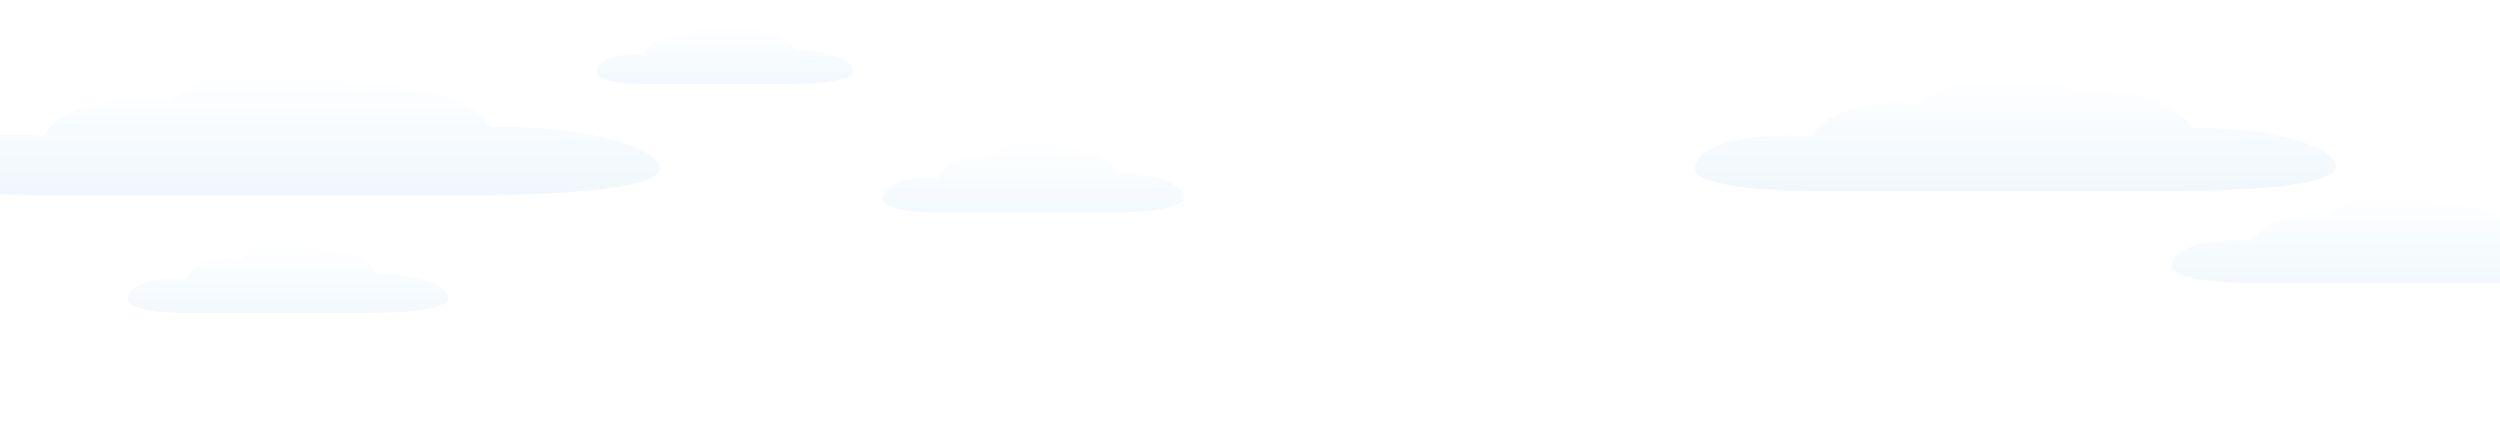
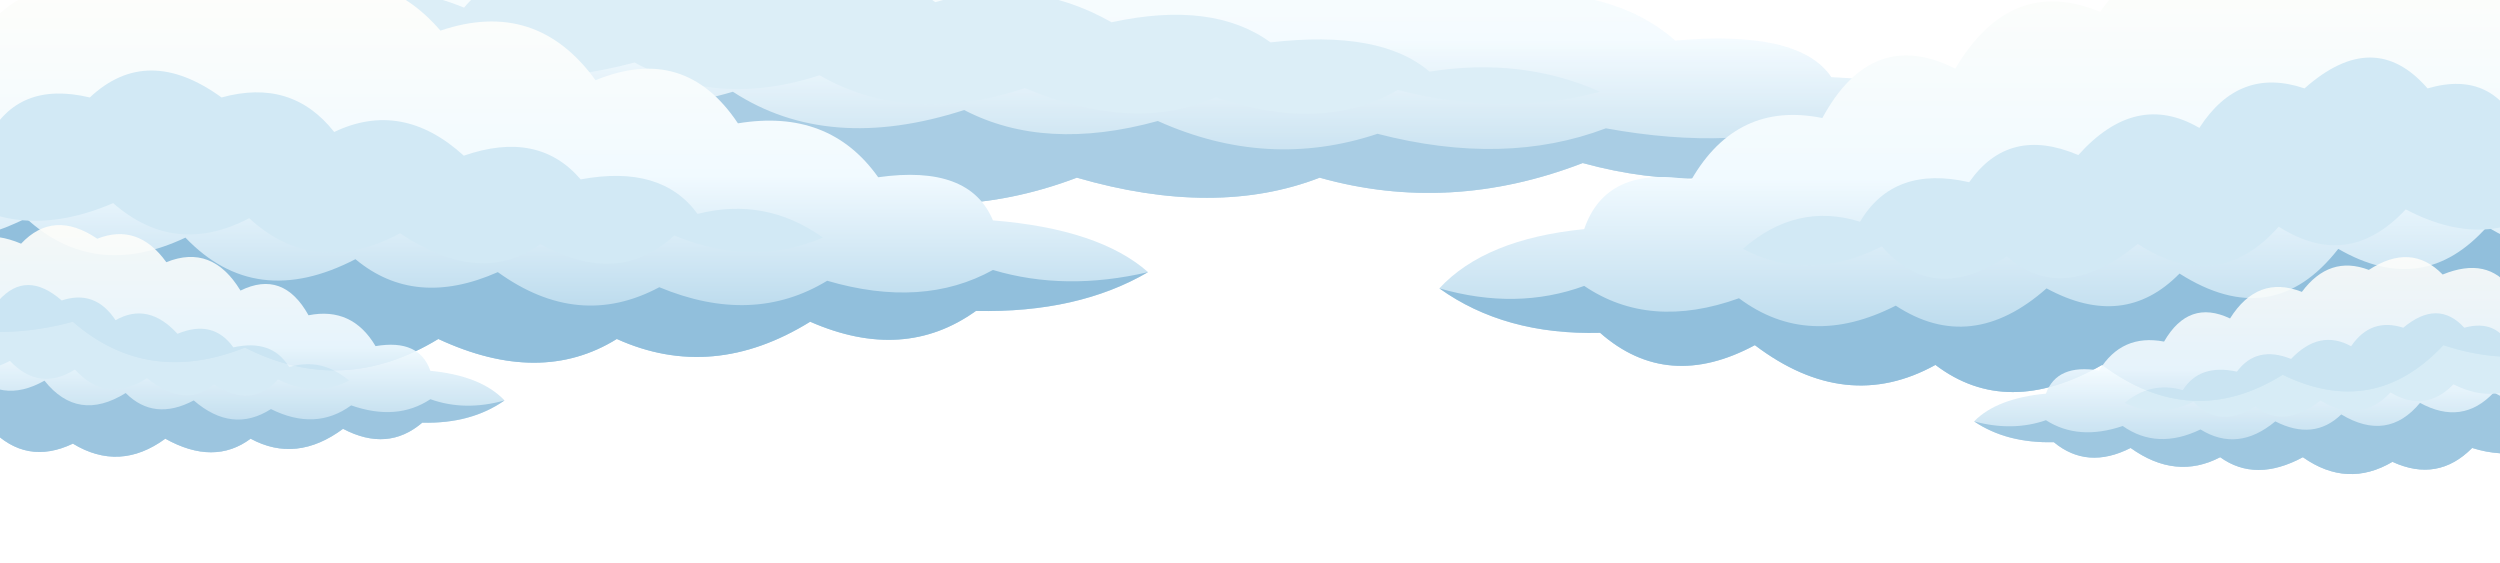
- <svg xmlns="http://www.w3.org/2000/svg" viewBox="0 0 1600 280">
+ <svg xmlns="http://www.w3.org/2000/svg" viewBox="0 0 1600 360">
  <defs>
-     <linearGradient id="white" x2="0" y2="1">
-       <stop stop-color="#fff" />
-       <stop offset="1" stop-color="#f0f7fc" />
+     <linearGradient id="cloud-fill" x2="0" y2="1">
+       <stop stop-color="#fffefa" />
+       <stop offset=".52" stop-color="#f1faff" />
+       <stop offset="1" stop-color="#a4cde5" />
    </linearGradient>
-     <path id="cloud" d="M0 58C3 43 23 38 44 40C49 24 66 17 85 20C96 1 124-2 144 12C160 8 181 18 187 35C213 34 238 44 241 57C244 70 212 74 178 74H45C20 74-3 69 0 58Z" />
+     <g id="bank">
+       <path fill="url(#cloud-fill)" d="M-55 25Q-24 2 20 18Q44-11 90 5Q122-23 165 1Q205-12 233 20Q278 5 306 43Q348 26 373 63Q416 56 439 88Q482 82 493 108Q543 112 566 132Q533 151 485 150Q451 174 407 155Q361 183 316 163Q280 185 232 163Q187 190 141 167Q95 185 60 155Q5 170-55 138Z" />
+       <path fill="#91bfdc" d="M-55 110Q-4 128 38 107Q70 136 113 116Q146 150 193 126Q221 149 260 132Q298 159 336 139Q380 157 415 136Q460 149 493 131Q527 141 566 132Q533 151 485 150Q451 174 407 155Q361 183 316 163Q280 185 232 163Q187 190 141 167Q95 185 60 155Q5 170-55 138Z" />
+       <path fill="#d2e9f5" d="M-45 75Q-12 49 20 70Q34 43 68 51Q95 26 130 51Q163 42 183 67Q215 52 244 78Q279 66 299 89Q337 82 354 105Q386 97 413 116Q380 130 343 115Q317 139 280 119Q252 139 214 114Q174 135 143 107Q108 125 79 100Q34 119 1 94Q-25 109-45 99Z" />
+     </g>
  </defs>
-   <g fill="url(#white)">
-     <use href="#cloud" transform="translate(-60 42) scale(2 1.12)" />
-     <use href="#cloud" opacity=".82" transform="translate(382 13) scale(.68 .55)" />
-     <use href="#cloud" opacity=".76" transform="translate(565 88) scale(.8 .65)" />
-     <use href="#cloud" transform="translate(1085 46) scale(1.7 1.03)" />
-     <use href="#cloud" opacity=".86" transform="translate(1390 122) scale(1.18 .8)" />
-     <use href="#cloud" opacity=".79" transform="translate(82 153) scale(.85 .64)" />
-   </g>
+   <use href="#bank" opacity=".78" transform="translate(260 -77) scale(1.85 1.17)" />
+   <use href="#bank" transform="translate(-35 -8) scale(1.36 1.38)" />
+   <use href="#bank" transform="translate(1640 -24) scale(-1.27 1.58)" />
+   <use href="#bank" opacity=".9" transform="translate(-45 152) scale(.65 .79)" />
+   <use href="#bank" opacity=".88" transform="translate(1620 172) scale(-.63 .74)" />
</svg>
